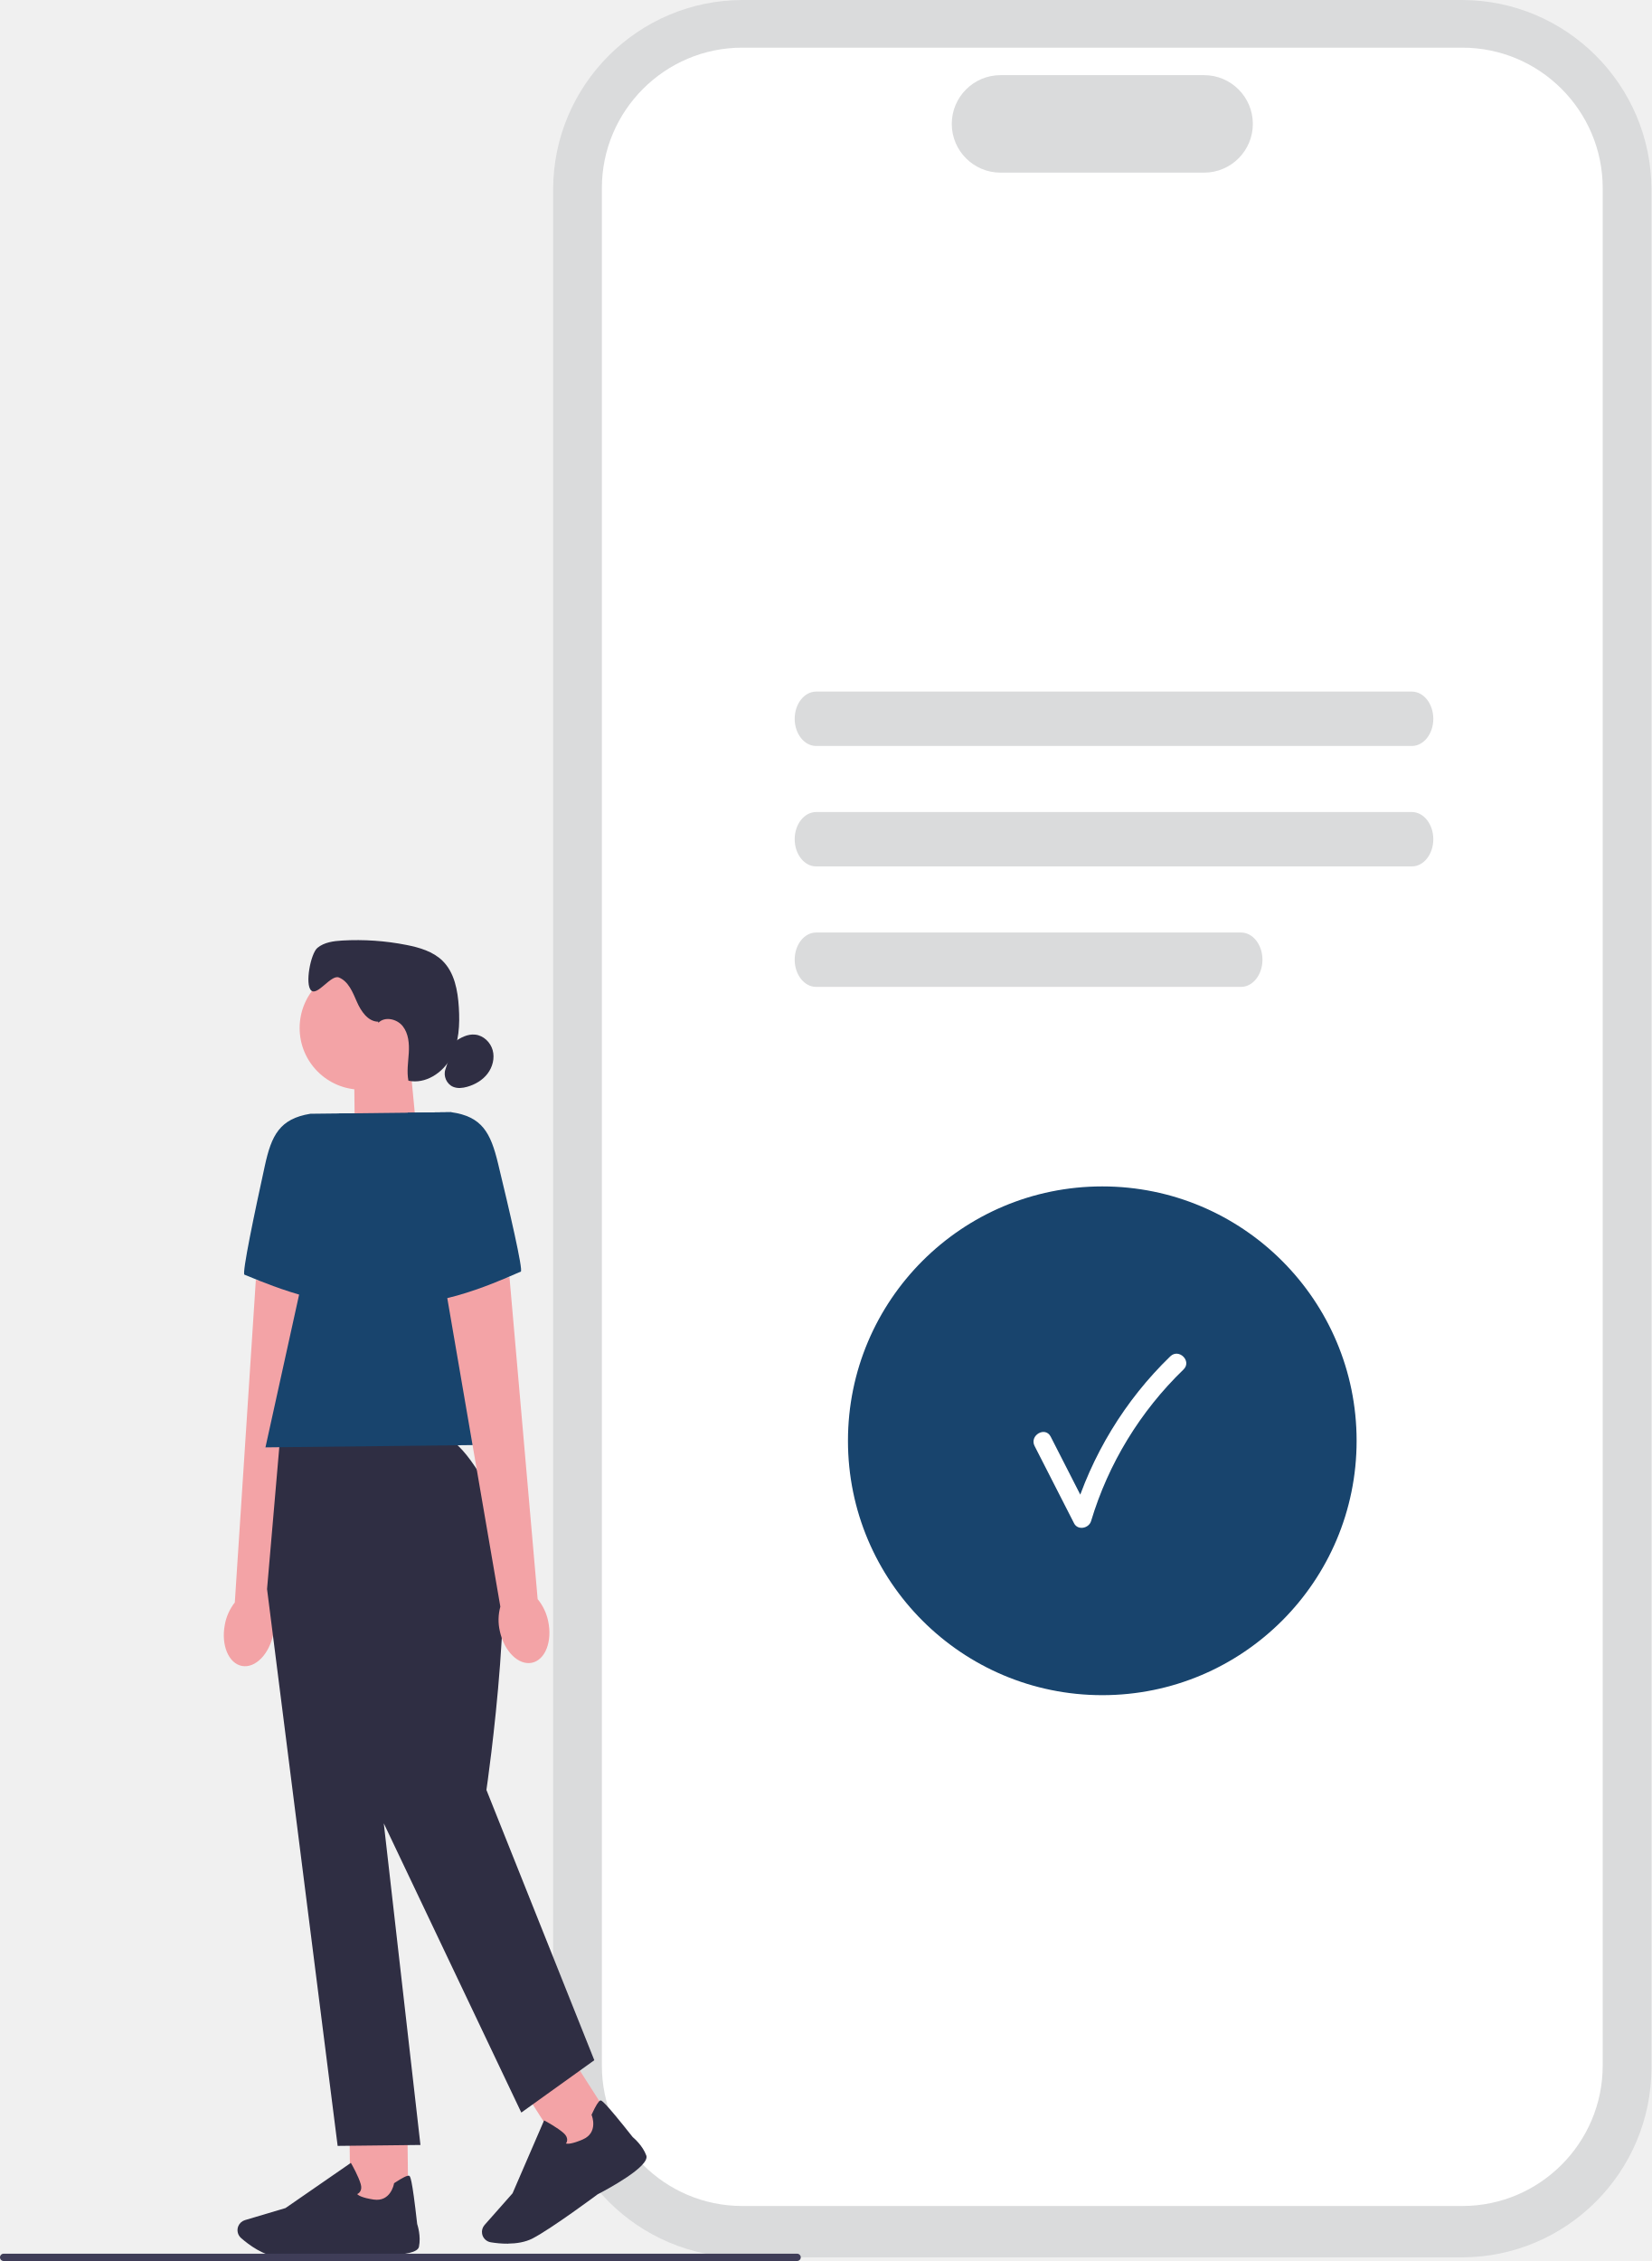
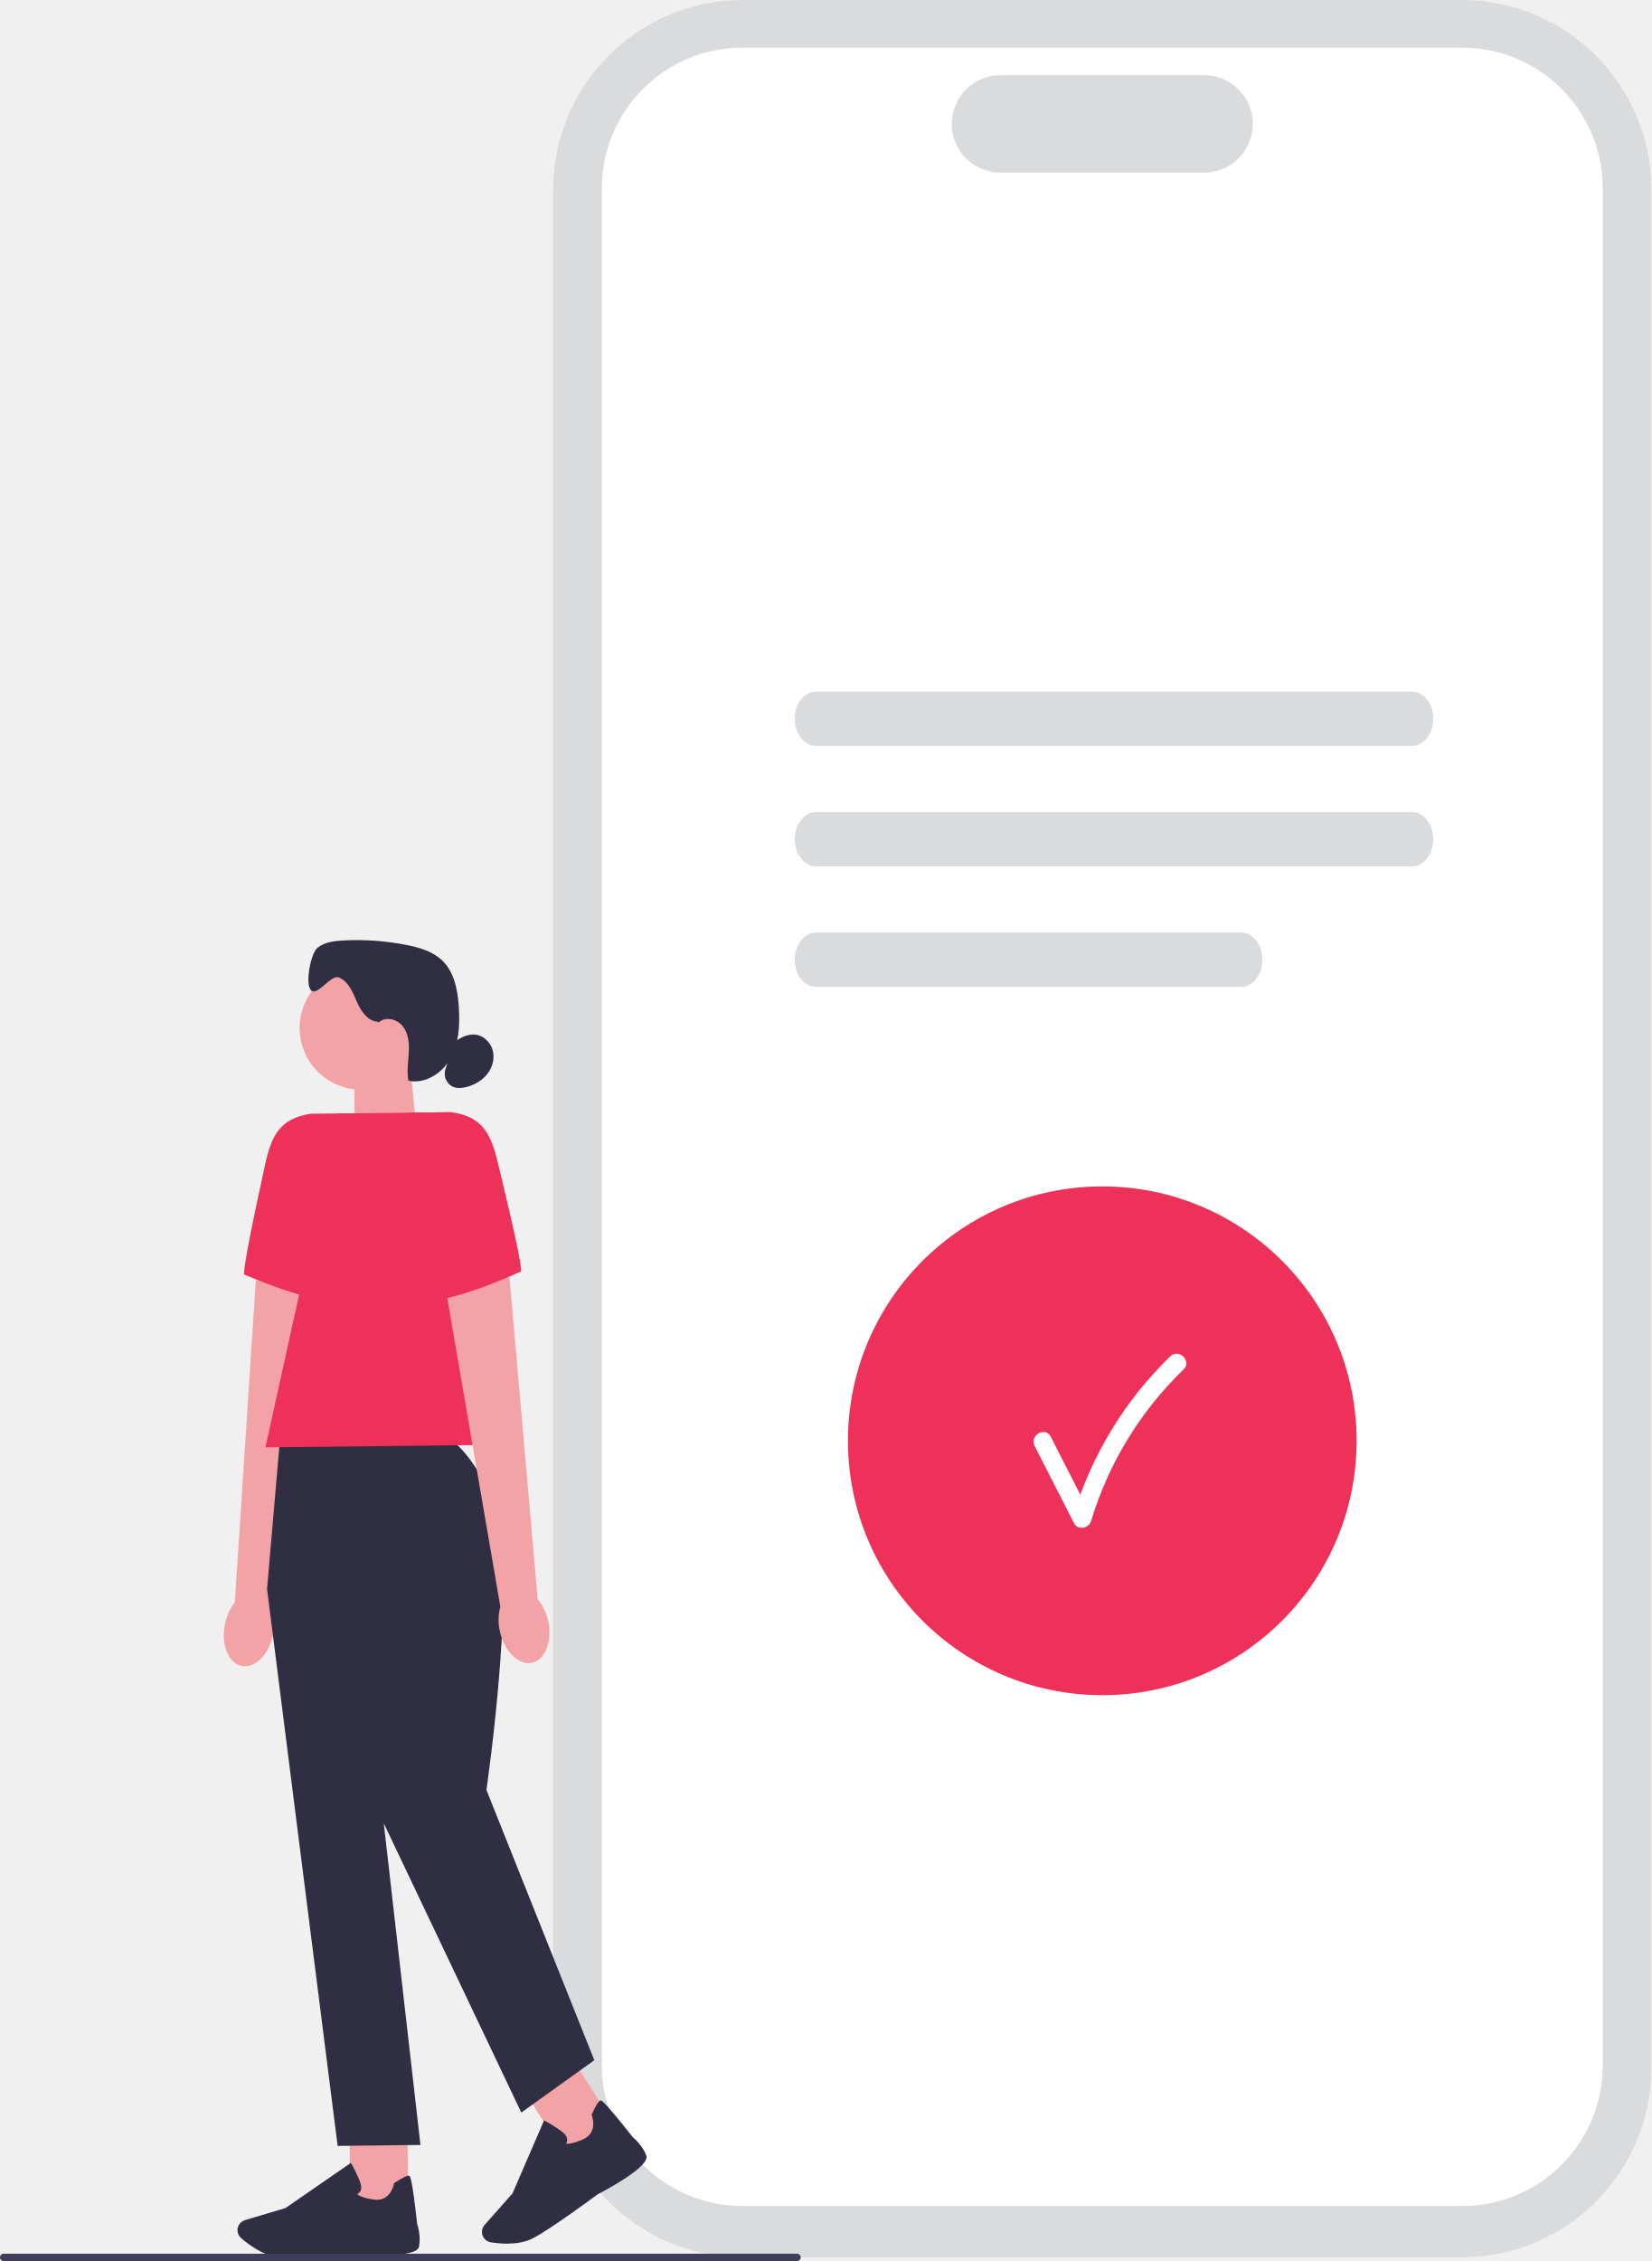
<svg xmlns="http://www.w3.org/2000/svg" width="443.57" height="607.17" viewBox="0 0 443.57 607.17">
  <g>
    <path d="m392.63,606.19h-193.12c-28.09,0-50.94-22.85-50.94-50.94V50.94c0-28.09,22.85-50.94,50.94-50.94h193.12c28.09,0,50.94,22.85,50.94,50.94v504.31c0,28.09-22.85,50.94-50.94,50.94Z" fill="#dadbdc" />
    <path d="m392.77,592.4h-193.4c-20.79,0-37.71-16.92-37.71-37.71V50.51c0-20.79,16.92-37.71,37.71-37.71h193.4c20.79,0,37.71,16.92,37.71,37.71v504.18c0,20.79-16.92,37.71-37.71,37.71Z" fill="#fff" />
    <path d="m323.42,46.36h-54.69c-7.22,0-13.09-5.87-13.09-13.09s5.87-13.09,13.09-13.09h54.69c7.22,0,13.09,5.87,13.09,13.09s-5.87,13.09-13.09,13.09Z" fill="#dadbdc" />
  </g>
  <g>
    <path d="m379.23,200.32h-160.03c-3.17,0-5.75-3.28-5.75-7.3s2.58-7.3,5.75-7.3h160.03c3.17,0,5.75,3.28,5.75,7.3s-2.58,7.3-5.75,7.3Z" fill="#dadbdc" />
    <path d="m379.23,232.67h-160.03c-3.17,0-5.75-3.28-5.75-7.3s2.58-7.3,5.75-7.3h160.03c3.17,0,5.75,3.28,5.75,7.3s-2.58,7.3-5.75,7.3Z" fill="#dadbdc" />
    <path d="m333.34,265.02h-114.14c-3.17,0-5.75-3.28-5.75-7.3s2.58-7.3,5.75-7.3h114.14c3.17,0,5.75,3.28,5.75,7.3s-2.58,7.3-5.75,7.3Z" fill="#dadbdc" />
  </g>
  <g>
-     <circle cx="296.07" cy="386.91" r="68.31" fill="#18446d" />
+     <circle cx="296.07" cy="386.91" r="68.31" fill="rgb(238,49,88)" />
    <path d="m277.9,388.33c3.53,6.91,7.06,13.83,10.59,20.74,1.01,1.99,3.98,1.36,4.57-.6,4.63-15.44,13.23-29.51,24.82-40.7,2.32-2.24-1.22-5.77-3.54-3.54-12.2,11.78-21.23,26.67-26.11,42.91l4.57-.6c-3.53-6.91-7.06-13.83-10.59-20.74-1.46-2.87-5.78-.34-4.32,2.52h.01Z" fill="#fff" />
  </g>
  <g>
    <polygon points="111.92 304.28 95.36 309.93 95.1 286.02 110.17 285.85 111.92 304.28" fill="#f3a3a6" />
    <circle cx="97.04" cy="276.06" r="16.56" fill="#f3a3a6" />
    <path d="m101.57,274.37c-2.77-.05-4.62-2.83-5.73-5.38-1.11-2.54-2.25-5.47-4.82-6.5-2.11-.84-5.75,5.03-7.43,3.5-1.75-1.6-.15-9.94,1.67-11.45s4.33-1.83,6.69-1.97c5.77-.33,11.57.07,17.24,1.19,3.5.69,7.12,1.75,9.67,4.25,3.23,3.17,4.1,8,4.38,12.52.29,4.62.07,9.47-2.13,13.55-2.21,4.07-6.88,7.11-11.41,6.13-.48-2.45-.05-4.97.1-7.47.15-2.49-.07-5.18-1.61-7.15s-4.8-2.72-6.55-.94" fill="#2f2e43" />
    <path d="m122,279.88c1.64-1.23,3.61-2.27,5.65-2.04,2.21.24,4.09,2.04,4.68,4.18s-.02,4.51-1.36,6.28-3.35,2.95-5.49,3.55c-1.24.35-2.59.5-3.78,0-1.75-.73-2.71-2.94-2.05-4.72" fill="#2f2e43" />
    <g>
      <path id="uuid-334169b2-d322-42da-b25f-a4a8dc7931c2-2616" d="m60.38,436.33c-1.04,5.45,1.03,10.4,4.64,11.05,3.6.65,7.37-3.25,8.41-8.7.45-2.17.35-4.42-.29-6.55l12.74-85.41-17.16-3.03-5.65,86.63c-1.38,1.77-2.31,3.83-2.69,6.02h0Z" fill="#f3a3a6" />
-       <path d="m95.06,298.96l-11.69.13c-8.25,1.34-10.45,5.78-12.23,13.94-2.73,12.45-6.21,29.04-5.48,29.27,1.17.38,21.17,9.52,31.29,7.26l-1.89-50.6Z" fill="#18446d" />
+       <path d="m95.06,298.96l-11.69.13c-8.25,1.34-10.45,5.78-12.23,13.94-2.73,12.45-6.21,29.04-5.48,29.27,1.17.38,21.17,9.52,31.29,7.26l-1.89-50.6Z" fill="rgb(238,49,88)" />
    </g>
    <rect x="93.98" y="570.5" width="15.56" height="22.07" transform="translate(-6.49 1.17) rotate(-.64)" fill="#f3a3a6" />
    <path d="m79.06,606.19c-1.64.02-3.09,0-4.19-.09-4.14-.33-8.11-3.34-10.12-5.1-.9-.79-1.2-2.07-.75-3.17h0c.32-.79.98-1.39,1.8-1.64l10.89-3.24,17.55-12.13.2.35c.08.13,1.85,3.24,2.45,5.35.23.8.18,1.47-.15,1.99-.23.36-.55.57-.81.7.32.33,1.33,1,4.43,1.46,4.51.67,5.42-4.02,5.45-4.22l.03-.16.13-.09c2.13-1.41,3.44-2.05,3.9-1.92.29.08.76.22,2.18,12.94.13.4,1.06,3.32.48,6.13-.63,3.06-13.96,2.15-16.62,1.94-.08.01-10.04.83-16.87.9h.02Z" fill="#2f2e43" />
    <rect x="145.12" y="555" width="15.56" height="22.07" transform="translate(-280.8 171.48) rotate(-32.59)" fill="#f3a3a6" />
    <path d="m136.51,602.52c-1.83.02-3.51-.18-4.71-.38-1.18-.2-2.11-1.12-2.31-2.3h0c-.15-.85.1-1.7.66-2.34l7.52-8.51,8.47-19.58.36.19c.13.07,3.28,1.77,4.91,3.24.62.56.93,1.15.93,1.77,0,.43-.16.78-.32,1.02.45.11,1.66.14,4.53-1.11,4.18-1.82,2.47-6.28,2.39-6.46l-.06-.15.07-.14c1.06-2.32,1.84-3.56,2.29-3.7.29-.08.76-.22,8.7,9.82.32.27,2.66,2.25,3.65,4.94,1.08,2.93-10.7,9.21-13.08,10.44-.07.06-12.38,9.21-17.44,11.83-2.01,1.04-4.4,1.38-6.58,1.4l.02.02Z" fill="#2f2e43" />
    <path d="m118.79,385.68l-43.56.48-3.5,40.56,18.96,149.54,22.24-.25-9.85-86.38,36.94,77.68,19.61-14.06-28.98-72.58s9.36-63.61,1.28-79.34-13.13-15.67-13.13-15.67v.02Z" fill="#2f2e43" />
-     <polygon points="140.48 387.91 71.3 388.68 91.06 299.01 121.21 298.67 140.48 387.91" fill="#18446d" />
+     <polygon points="140.48 387.91 71.3 388.68 91.06 299.01 121.21 298.67 140.48 387.91" fill="rgb(238,49,88)" />
    <path id="uuid-9df903d1-1d84-4918-8ddd-e6aaf747ef0f-2617" d="m147.24,435.37c1.16,5.43-.8,10.42-4.39,11.15-3.59.73-7.44-3.08-8.6-8.51-.5-2.16-.45-4.41.14-6.56l-14.64-85.11,17.09-3.41,7.57,86.49c1.42,1.74,2.39,3.78,2.83,5.96h0Z" fill="#f3a3a6" />
-     <path d="m109.52,298.8l11.69-.13c8.28,1.16,10.57,5.55,12.54,13.67,3,12.39,6.85,28.89,6.13,29.14-1.17.4-20.95,9.98-31.12,7.95l.77-50.63h-.01Z" fill="#18446d" />
+     <path d="m109.52,298.8l11.69-.13c8.28,1.16,10.57,5.55,12.54,13.67,3,12.39,6.85,28.89,6.13,29.14-1.17.4-20.95,9.98-31.12,7.95l.77-50.63h-.01Z" fill="rgb(238,49,88)" />
  </g>
  <path d="m215.08,606.19c0,.54-.44.98-.98.98H.98c-.54,0-.98-.44-.98-.98s.44-.98.98-.98h213.12c.54,0,.98.44.98.98h0Z" fill="#3f3d58" />
</svg>
